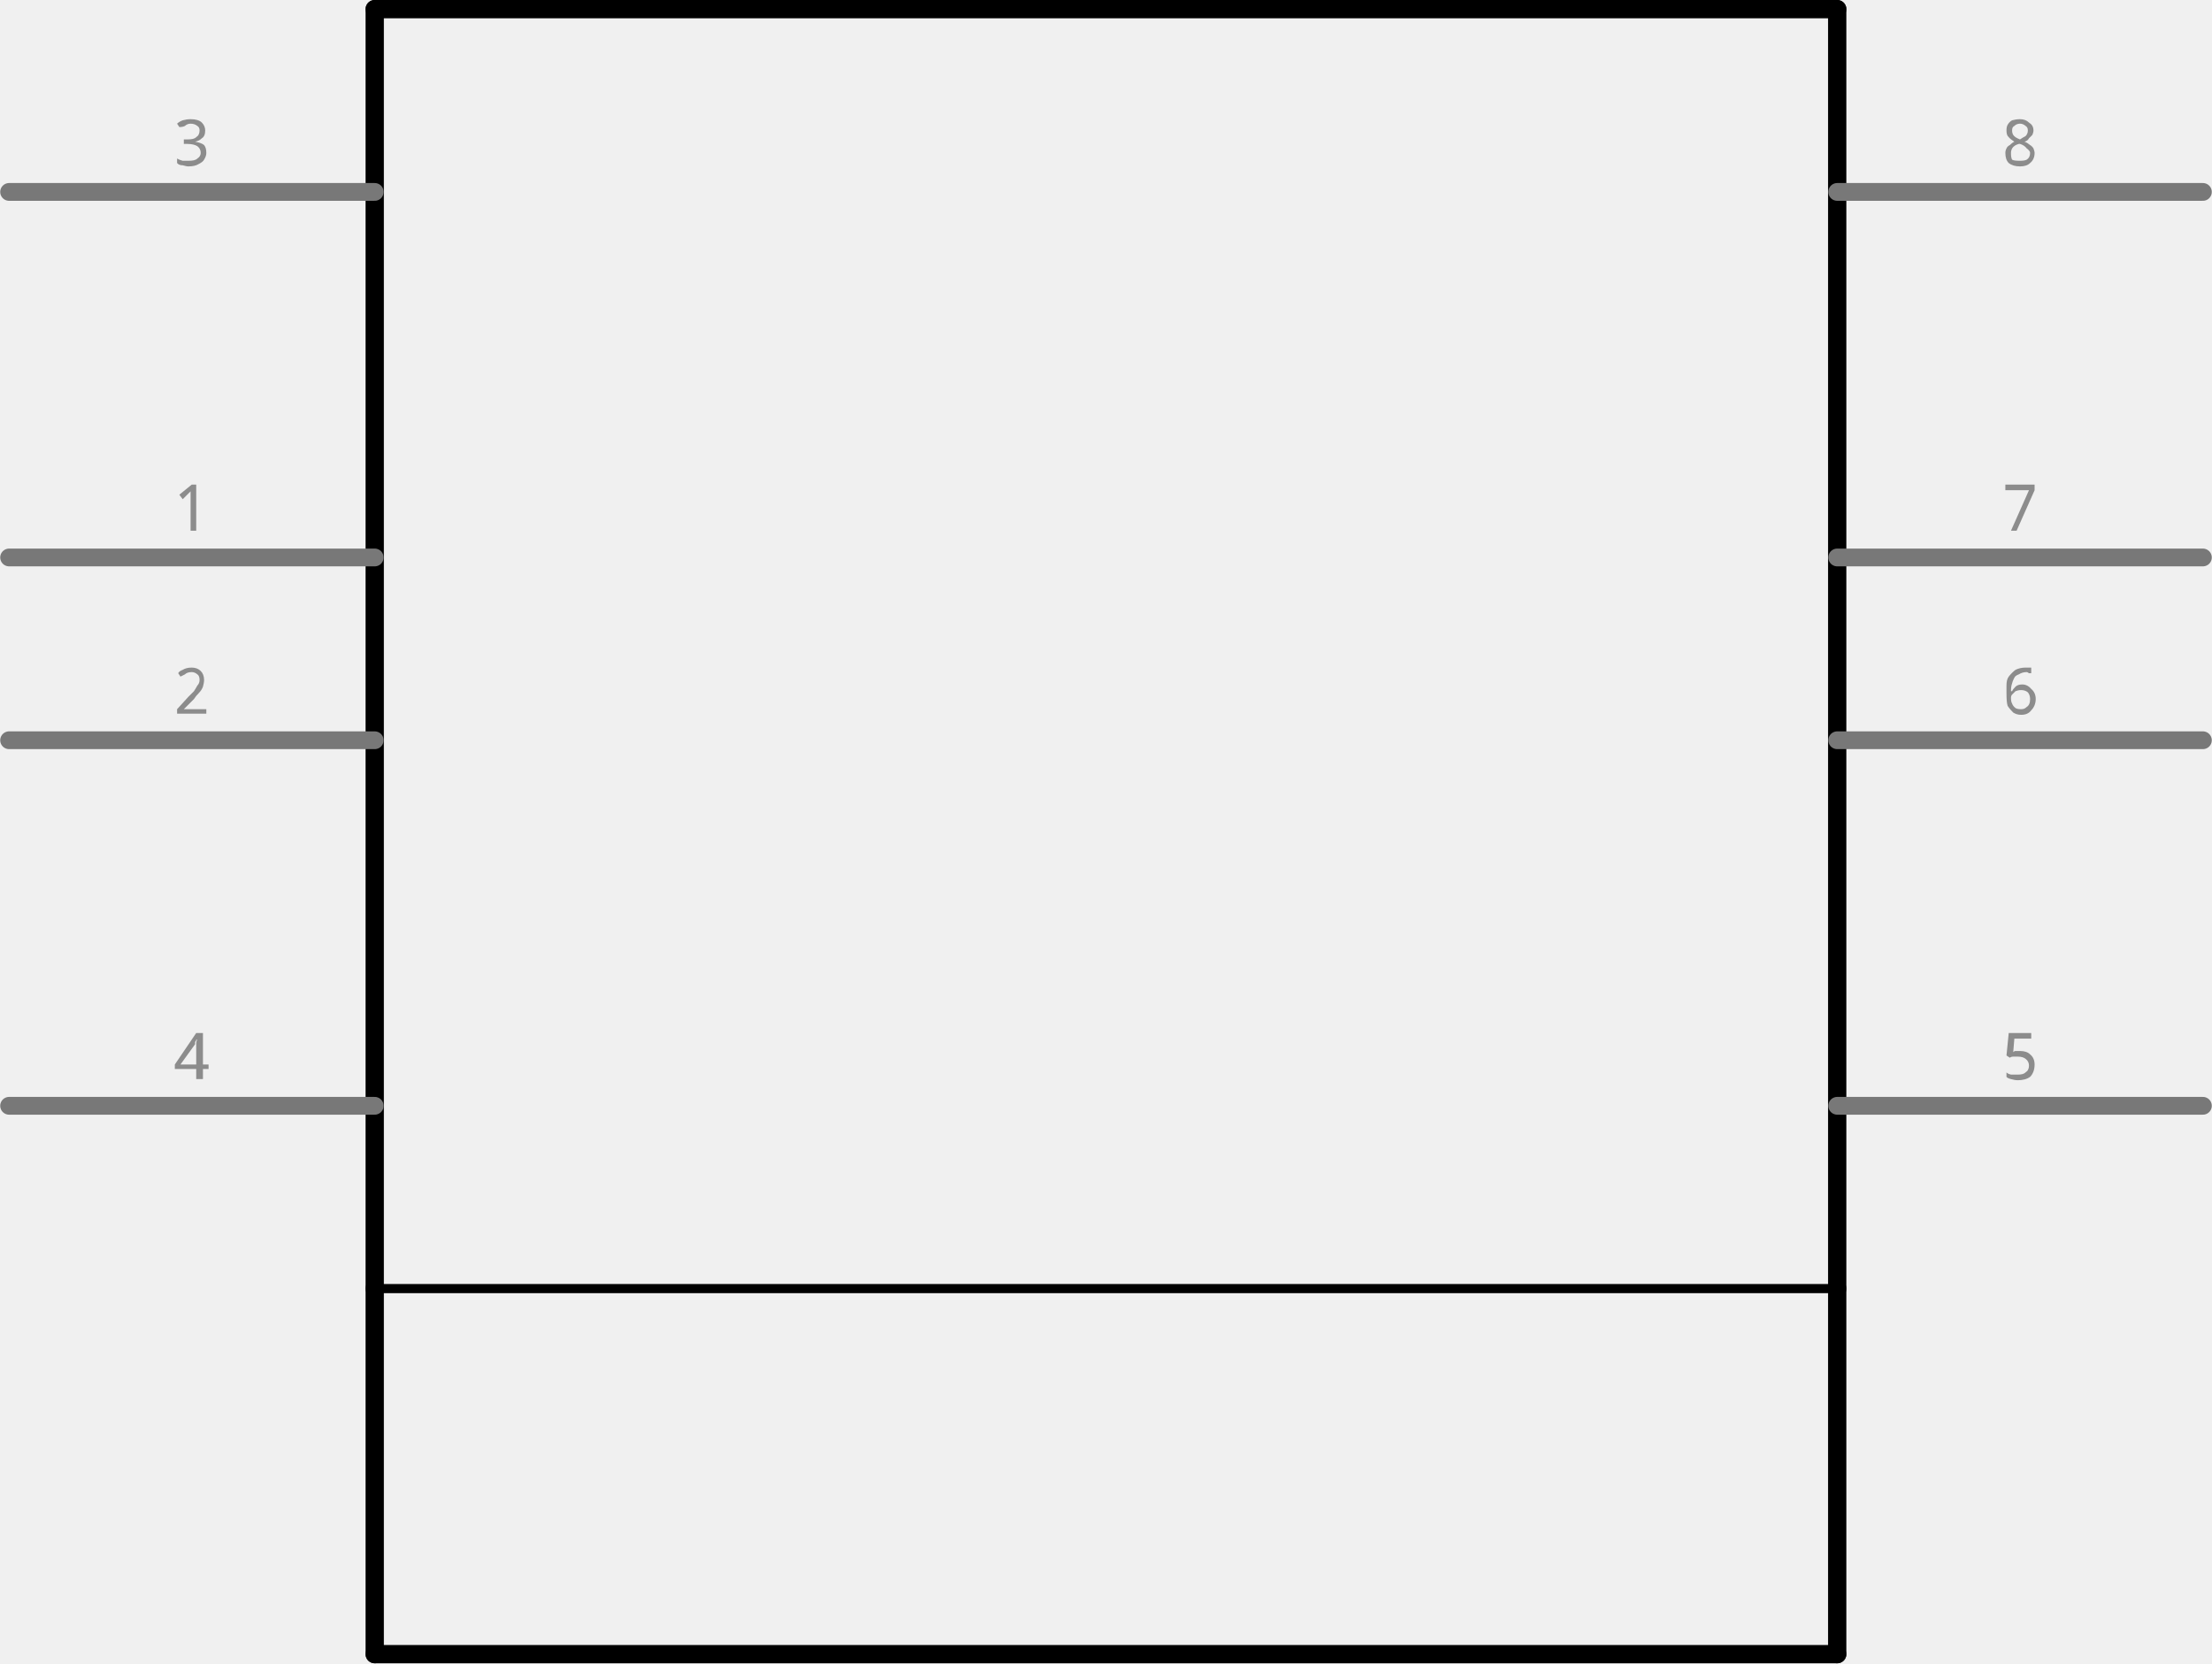
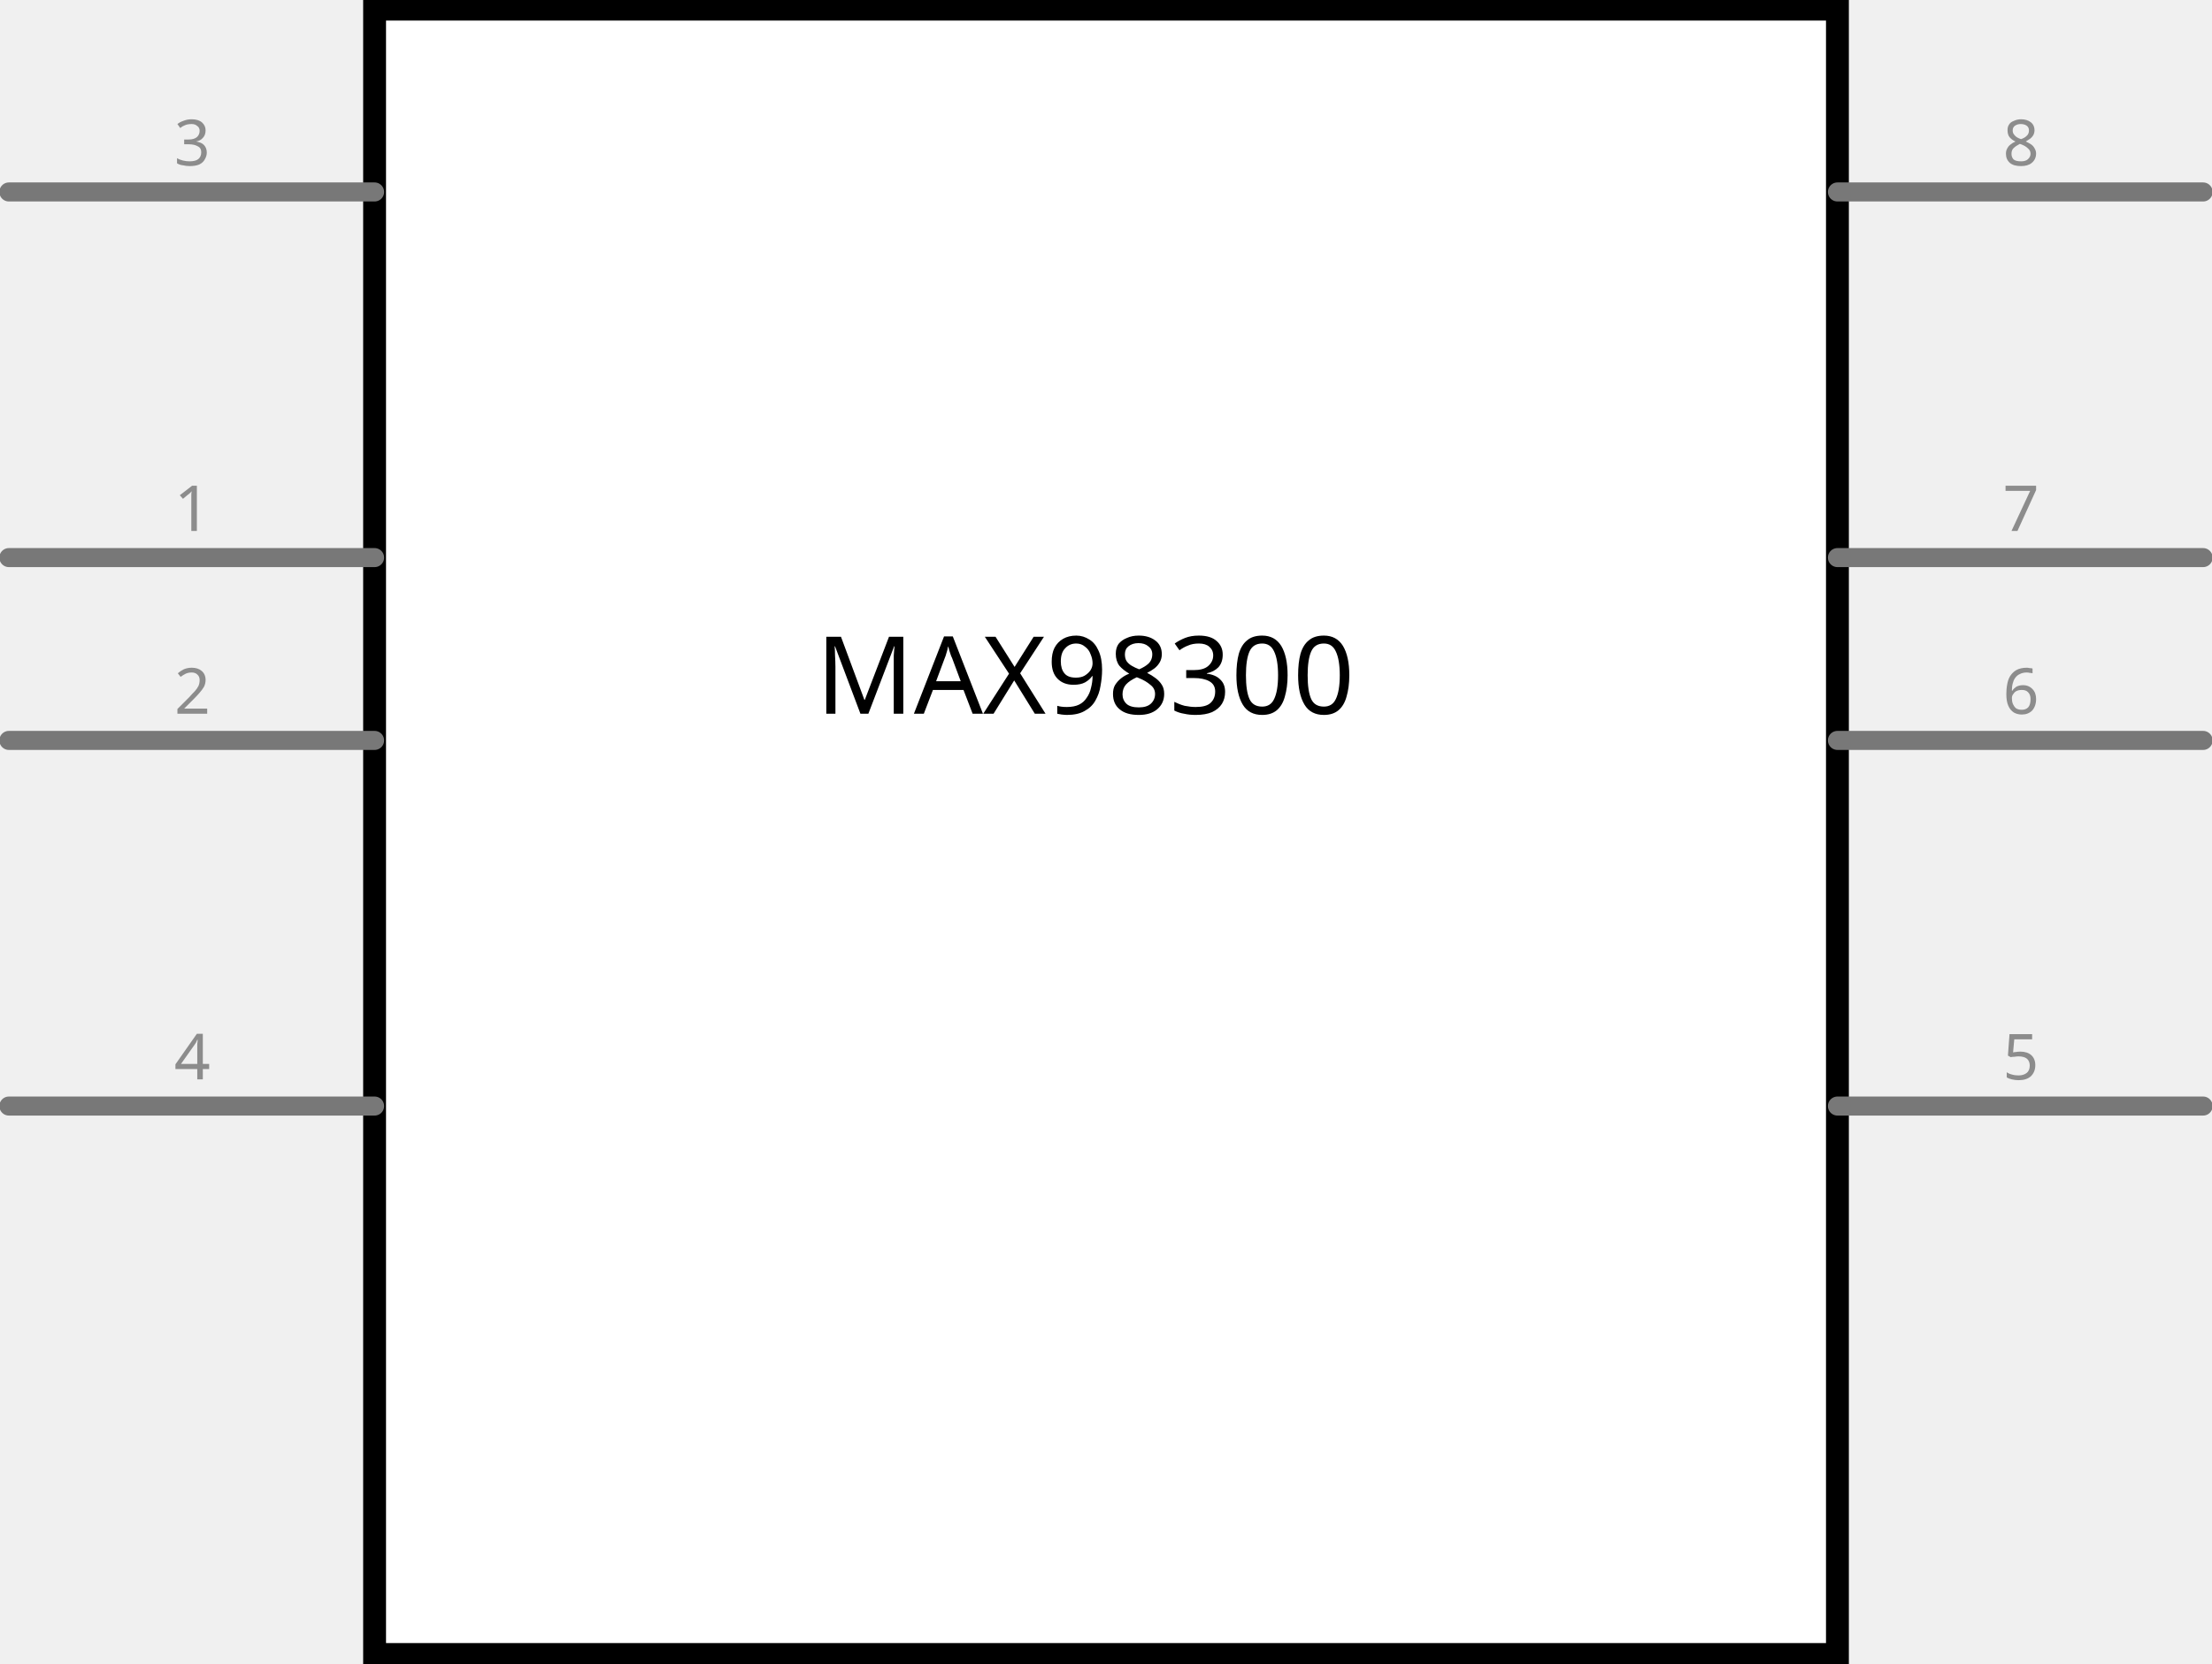
- <svg xmlns="http://www.w3.org/2000/svg" version="1.2" baseProfile="tiny" x="0in" y="0in" width="1.21in" height="0.91in" viewBox="0 0 30.727 23.114">
+ <svg xmlns="http://www.w3.org/2000/svg" version="1.1" id="Layer_1" x="0px" y="0px" width="87.1px" height="65.52px" viewBox="0 0 87.1 65.52" enable-background="new 0 0 87.1 65.52" xml:space="preserve">
  <g id="schematic">
-     <line class="other" x1="5.203" y1="0.127" x2="5.203" y2="17.907" stroke="#000000" stroke-width="0.254" stroke-linecap="round" />
-     <line class="other" x1="5.203" y1="17.907" x2="5.203" y2="22.987" stroke="#000000" stroke-width="0.254" stroke-linecap="round" />
-     <line class="other" x1="5.203" y1="22.987" x2="25.523" y2="22.987" stroke="#000000" stroke-width="0.254" stroke-linecap="round" />
-     <line class="other" x1="25.523" y1="22.987" x2="25.523" y2="17.907" stroke="#000000" stroke-width="0.254" stroke-linecap="round" />
-     <line class="other" x1="25.523" y1="17.907" x2="25.523" y2="0.127" stroke="#000000" stroke-width="0.254" stroke-linecap="round" />
-     <line class="other" x1="25.523" y1="0.127" x2="5.203" y2="0.127" stroke="#000000" stroke-width="0.254" stroke-linecap="round" />
-     <line class="other" x1="5.203" y1="17.907" x2="25.523" y2="17.907" stroke="#000000" stroke-width="0.127" stroke-linecap="round" />
-     <line class="pin" id="connector7pin" connectorname="VDD" x1="30.604" y1="2.667" x2="25.523" y2="2.667" stroke="#787878" stroke-width="0.247" stroke-linecap="round" />
-     <rect class="terminal" id="connector7terminal" x="30.604" y="2.667" width="0" height="0" stroke="none" stroke-width="0" fill="none" />
-     <text class="text" font-family="'Droid Sans'" stroke="none" stroke-width="0" fill="#8c8c8c" font-size="0.882" x="28.064" y="2.297" text-anchor="middle">8</text>
-     <line class="pin" id="connector0pin" connectorname="IN+" x1="0.123" y1="7.747" x2="5.203" y2="7.747" stroke="#787878" stroke-width="0.247" stroke-linecap="round" />
-     <rect class="terminal" id="connector0terminal" x="0.123" y="7.747" width="0" height="0" stroke="none" stroke-width="0" fill="none" />
-     <text class="text" font-family="'Droid Sans'" stroke="none" stroke-width="0" fill="#8c8c8c" font-size="0.882" x="2.663" y="7.377" text-anchor="middle">1</text>
-     <line class="pin" id="connector1pin" connectorname="IN-" x1="0.123" y1="10.287" x2="5.203" y2="10.287" stroke="#787878" stroke-width="0.247" stroke-linecap="round" />
-     <rect class="terminal" id="connector1terminal" x="0.123" y="10.287" width="0" height="0" stroke="none" stroke-width="0" fill="none" />
-     <text class="text" font-family="'Droid Sans'" stroke="none" stroke-width="0" fill="#8c8c8c" font-size="0.882" x="2.663" y="9.917" text-anchor="middle">2</text>
-     <line class="pin" id="connector4pin" connectorname="GND" x1="30.604" y1="15.367" x2="25.523" y2="15.367" stroke="#787878" stroke-width="0.247" stroke-linecap="round" />
-     <rect class="terminal" id="connector4terminal" x="30.604" y="15.367" width="0" height="0" stroke="none" stroke-width="0" fill="none" />
-     <text class="text" font-family="'Droid Sans'" stroke="none" stroke-width="0" fill="#8c8c8c" font-size="0.882" x="28.064" y="14.997" text-anchor="middle">5</text>
-     <line class="pin" id="connector6pin" connectorname="OUT+" x1="30.604" y1="7.747" x2="25.523" y2="7.747" stroke="#787878" stroke-width="0.247" stroke-linecap="round" />
-     <rect class="terminal" id="connector6terminal" x="30.604" y="7.747" width="0" height="0" stroke="none" stroke-width="0" fill="none" />
-     <text class="text" font-family="'Droid Sans'" stroke="none" stroke-width="0" fill="#8c8c8c" font-size="0.882" x="28.064" y="7.377" text-anchor="middle">7</text>
-     <line class="pin" id="connector5pin" connectorname="OUT-" x1="30.604" y1="10.287" x2="25.523" y2="10.287" stroke="#787878" stroke-width="0.247" stroke-linecap="round" />
-     <rect class="terminal" id="connector5terminal" x="30.604" y="10.287" width="0" height="0" stroke="none" stroke-width="0" fill="none" />
-     <text class="text" font-family="'Droid Sans'" stroke="none" stroke-width="0" fill="#8c8c8c" font-size="0.882" x="28.064" y="9.917" text-anchor="middle">6</text>
-     <line class="pin" id="connector2pin" connectorname="SHDN" x1="0.123" y1="2.667" x2="5.203" y2="2.667" stroke="#787878" stroke-width="0.247" stroke-linecap="round" />
-     <rect class="terminal" id="connector2terminal" x="0.123" y="2.667" width="0" height="0" stroke="none" stroke-width="0" fill="none" />
-     <text class="text" font-family="'Droid Sans'" stroke="none" stroke-width="0" fill="#8c8c8c" font-size="0.882" x="2.663" y="2.297" text-anchor="middle">3</text>
-     <line class="pin" id="connector8pin" connectorname="GND" x1="30.604" y1="15.367" x2="25.523" y2="15.367" stroke="#787878" stroke-width="0" stroke-linecap="round" />
-     <rect class="terminal" id="connector8terminal" x="30.604" y="15.367" width="0" height="0" stroke="none" stroke-width="0" fill="none" />
-     <line class="pin" id="connector3pin" connectorname="GAIN" x1="0.123" y1="15.367" x2="5.203" y2="15.367" stroke="#787878" stroke-width="0.247" stroke-linecap="round" />
-     <rect class="terminal" id="connector3terminal" x="0.123" y="15.367" width="0" height="0" stroke="none" stroke-width="0" fill="none" />
-     <text class="text" font-family="'Droid Sans'" stroke="none" stroke-width="0" fill="#8c8c8c" font-size="0.882" x="2.663" y="14.997" text-anchor="middle">4</text>
+     <polygon fill="#FFFFFF" stroke="#000000" stroke-width="0.9" stroke-miterlimit="10" points="72.351,50.76 72.351,65.16    14.75,65.16 14.75,50.76 14.75,0.36 72.351,0.36  " />
+     <line id="connector7pin" fill="none" stroke="#787878" stroke-width="0.75" stroke-linecap="round" x1="86.75" y1="7.56" x2="72.351" y2="7.56" />
+     <rect id="connector7terminal" x="86.75" y="7.56" fill="none" width="0.001" height="0" />
+     <text transform="matrix(1 0 0 1 78.8613 6.51)" fill="#8C8C8C" font-family="'DroidSans'" font-size="2.5">8</text>
+     <line id="connector0pin" fill="none" stroke="#787878" stroke-width="0.75" stroke-linecap="round" x1="0.35" y1="21.96" x2="14.75" y2="21.96" />
+     <rect id="connector0terminal" x="0.35" y="21.96" fill="none" width="0" height="0" />
+     <text transform="matrix(1 0 0 1 6.8613 20.9104)" fill="#8C8C8C" font-family="'DroidSans'" font-size="2.5">1</text>
+     <line id="connector1pin" fill="none" stroke="#787878" stroke-width="0.75" stroke-linecap="round" x1="0.35" y1="29.16" x2="14.75" y2="29.16" />
+     <rect id="connector1terminal" x="0.35" y="29.16" fill="none" width="0" height="0" />
+     <text transform="matrix(1 0 0 1 6.8613 28.1096)" fill="#8C8C8C" font-family="'DroidSans'" font-size="2.5">2</text>
+     <line id="connector4pin" fill="none" stroke="#787878" stroke-width="0.75" stroke-linecap="round" x1="86.75" y1="43.56" x2="72.351" y2="43.56" />
+     <rect id="connector4terminal" x="86.75" y="43.56" fill="none" width="0.001" height="0" />
+     <text transform="matrix(1 0 0 1 78.8613 42.51)" fill="#8C8C8C" font-family="'DroidSans'" font-size="2.5">5</text>
+     <line id="connector6pin" fill="none" stroke="#787878" stroke-width="0.75" stroke-linecap="round" x1="86.75" y1="21.96" x2="72.351" y2="21.96" />
+     <rect id="connector6terminal" x="86.75" y="21.96" fill="none" width="0.001" height="0" />
+     <text transform="matrix(1 0 0 1 78.8613 20.9104)" fill="#8C8C8C" font-family="'DroidSans'" font-size="2.5">7</text>
+     <line id="connector5pin" fill="none" stroke="#787878" stroke-width="0.75" stroke-linecap="round" x1="86.75" y1="29.16" x2="72.351" y2="29.16" />
+     <rect id="connector5terminal" x="86.75" y="29.16" fill="none" width="0.001" height="0" />
+     <text transform="matrix(1 0 0 1 78.8613 28.1096)" fill="#8C8C8C" font-family="'DroidSans'" font-size="2.5">6</text>
+     <line id="connector2pin" fill="none" stroke="#787878" stroke-width="0.75" stroke-linecap="round" x1="0.35" y1="7.56" x2="14.75" y2="7.56" />
+     <rect id="connector2terminal" x="0.35" y="7.56" fill="none" width="0" height="0" />
+     <text transform="matrix(1 0 0 1 6.8613 6.51)" fill="#8C8C8C" font-family="'DroidSans'" font-size="2.5">3</text>
+     <line id="connector8pin" fill="none" x1="86.75" y1="43.56" x2="72.351" y2="43.56" />
+     <rect id="connector8terminal" x="86.75" y="43.56" fill="none" width="0.001" height="0" />
+     <line id="connector3pin" fill="none" stroke="#787878" stroke-width="0.75" stroke-linecap="round" x1="0.35" y1="43.56" x2="14.75" y2="43.56" />
+     <rect id="connector3terminal" x="0.35" y="43.56" fill="none" width="0" height="0" />
+     <text transform="matrix(1 0 0 1 6.8613 42.51)" fill="#8C8C8C" font-family="'DroidSans'" font-size="2.5">4</text>
  </g>
+   <text id="label_1_" transform="matrix(1 0 0 1 32.1304 28.1096)" font-family="'DroidSans'" font-size="4.25">MAX98300</text>
</svg>
